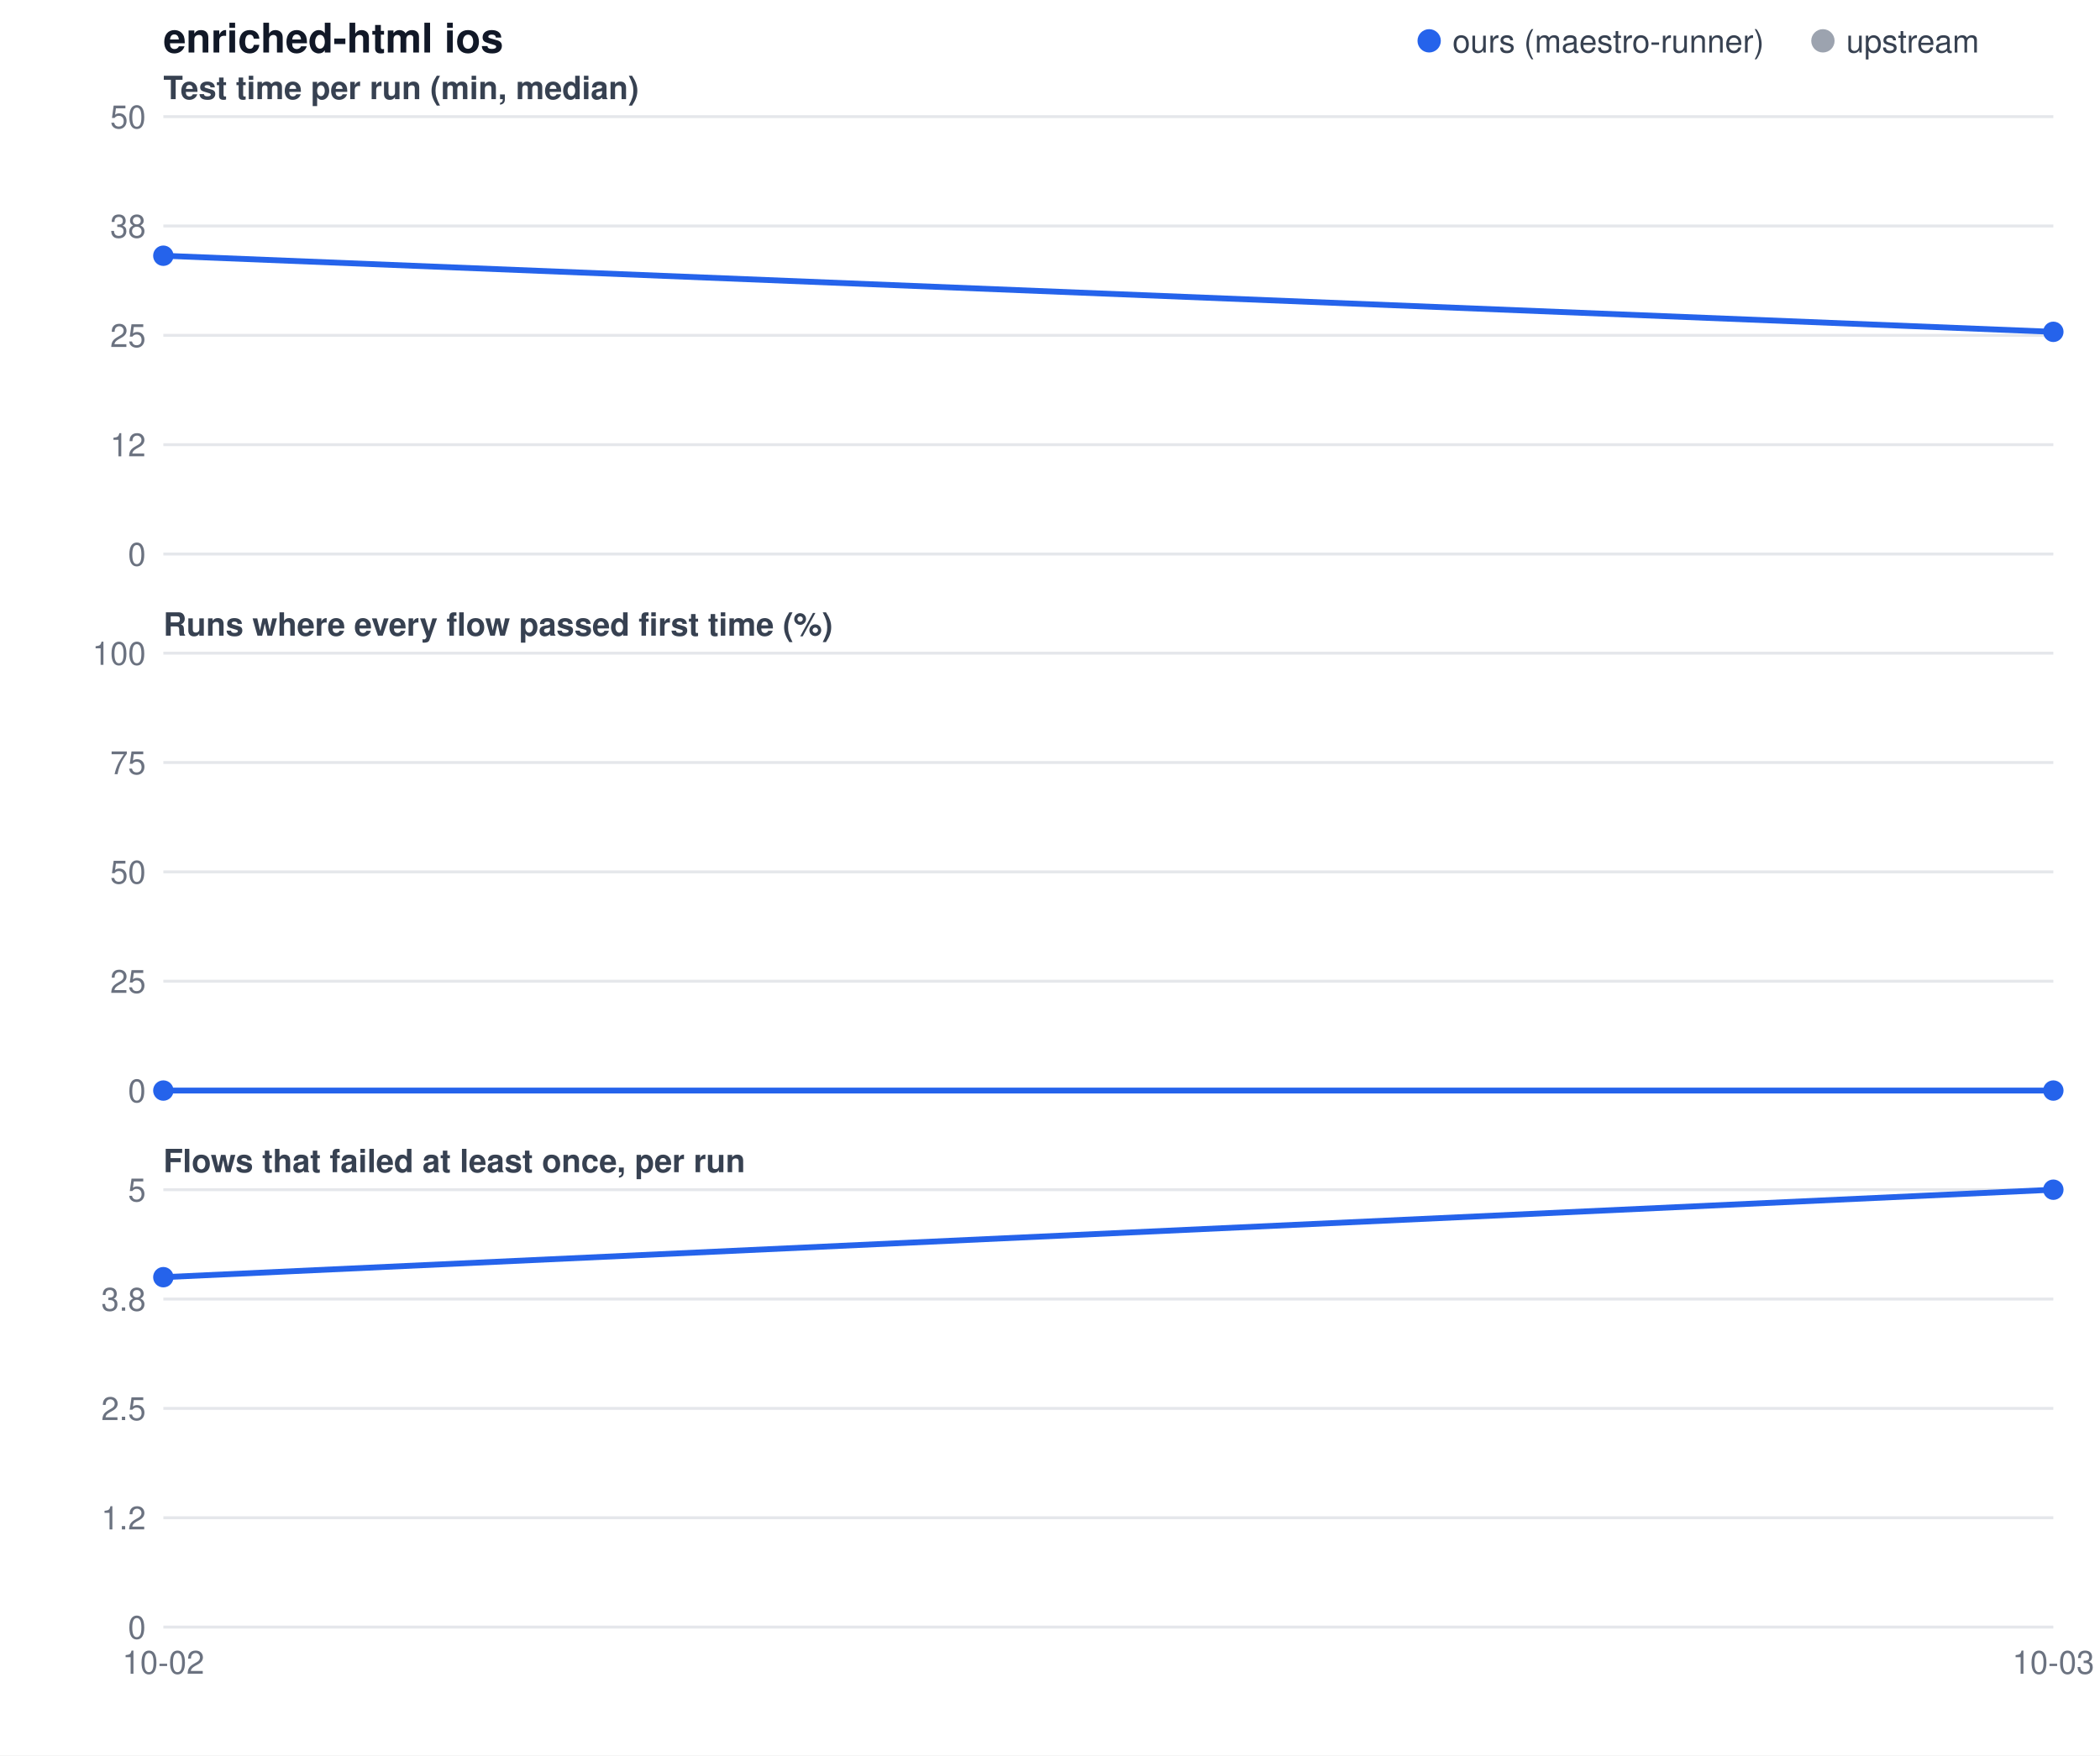
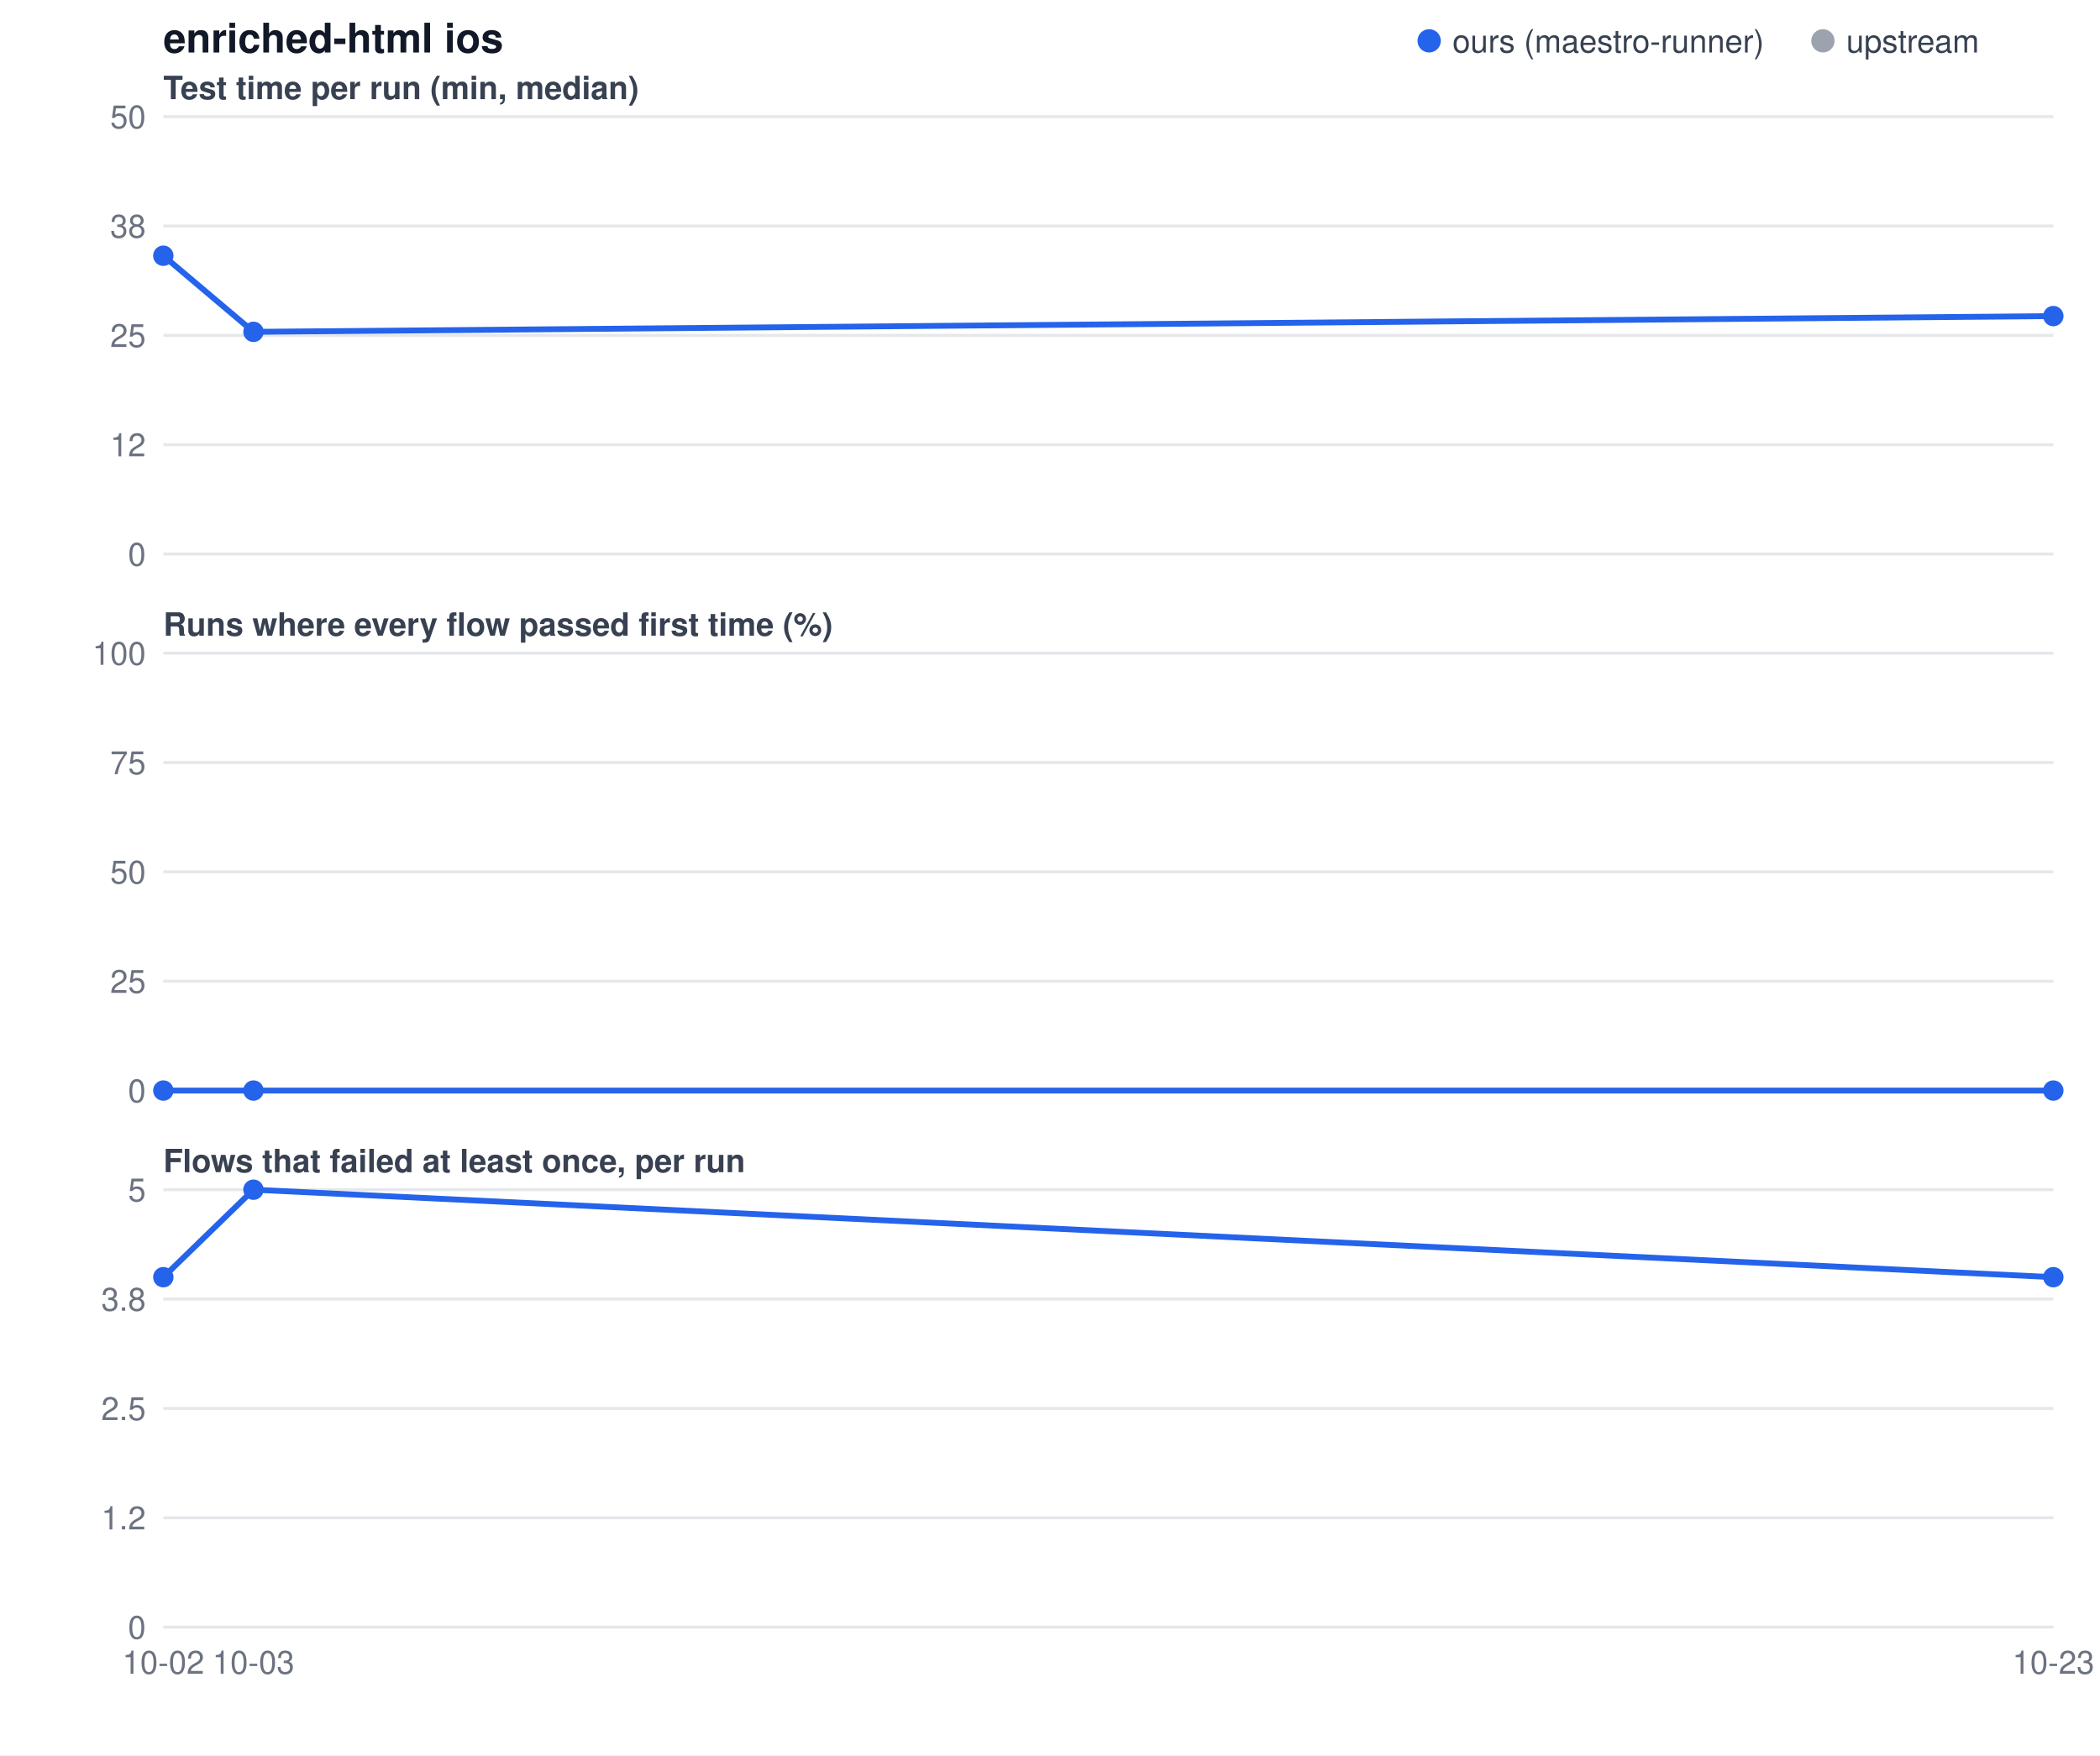
<svg xmlns="http://www.w3.org/2000/svg" width="720" height="602" font-family="-apple-system,Segoe UI,Helvetica,Arial,sans-serif" font-size="11">
  <rect width="100%" height="100%" fill="#ffffff" />
  <text x="56" y="18" font-size="14" font-weight="600" fill="#111827">enriched-html ios</text>
  <circle cx="490" cy="14" r="4" fill="#2563eb" />
  <text x="498" y="18" fill="#374151">ours (maestro-runner)</text>
  <circle cx="625" cy="14" r="4" fill="#9ca3af" />
  <text x="633" y="18" fill="#374151">upstream</text>
  <text x="56" y="34" fill="#374151" font-weight="600">Test time per run (min, median)</text>
  <line x1="56" x2="704" y1="190.0" y2="190.0" stroke="#e5e7eb" />
  <text x="50" y="194.0" text-anchor="end" fill="#6b7280">0</text>
  <line x1="56" x2="704" y1="152.5" y2="152.5" stroke="#e5e7eb" />
  <text x="50" y="156.5" text-anchor="end" fill="#6b7280">12</text>
  <line x1="56" x2="704" y1="115.0" y2="115.0" stroke="#e5e7eb" />
  <text x="50" y="119.0" text-anchor="end" fill="#6b7280">25</text>
  <line x1="56" x2="704" y1="77.5" y2="77.5" stroke="#e5e7eb" />
  <text x="50" y="81.5" text-anchor="end" fill="#6b7280">38</text>
  <line x1="56" x2="704" y1="40.0" y2="40.0" stroke="#e5e7eb" />
  <text x="50" y="44.0" text-anchor="end" fill="#6b7280">50</text>
-   <polyline fill="none" stroke="#2563eb" stroke-width="2" points="56.0,87.7 704.0,113.8" />
+   <polyline fill="none" stroke="#2563eb" stroke-width="2" points="56.0,87.7 86.9,113.8 704.0,108.4" />
  <circle cx="56.0" cy="87.7" r="3.5" fill="#2563eb" />
-   <circle cx="704.0" cy="113.8" r="3.5" fill="#2563eb" />
+   <circle cx="86.9" cy="113.8" r="3.5" fill="#2563eb" />
+   <circle cx="704.0" cy="108.4" r="3.5" fill="#2563eb" />
  <text x="56" y="218" fill="#374151" font-weight="600">Runs where every flow passed first time (%)</text>
  <line x1="56" x2="704" y1="374.0" y2="374.0" stroke="#e5e7eb" />
  <text x="50" y="378.0" text-anchor="end" fill="#6b7280">0</text>
  <line x1="56" x2="704" y1="336.5" y2="336.5" stroke="#e5e7eb" />
  <text x="50" y="340.5" text-anchor="end" fill="#6b7280">25</text>
  <line x1="56" x2="704" y1="299.0" y2="299.0" stroke="#e5e7eb" />
  <text x="50" y="303.0" text-anchor="end" fill="#6b7280">50</text>
  <line x1="56" x2="704" y1="261.5" y2="261.5" stroke="#e5e7eb" />
  <text x="50" y="265.5" text-anchor="end" fill="#6b7280">75</text>
  <line x1="56" x2="704" y1="224.0" y2="224.0" stroke="#e5e7eb" />
  <text x="50" y="228.0" text-anchor="end" fill="#6b7280">100</text>
-   <polyline fill="none" stroke="#2563eb" stroke-width="2" points="56.0,374.0 704.0,374.0" />
+   <polyline fill="none" stroke="#2563eb" stroke-width="2" points="56.0,374.0 86.9,374.0 704.0,374.0" />
  <circle cx="56.0" cy="374.0" r="3.5" fill="#2563eb" />
+   <circle cx="86.9" cy="374.0" r="3.5" fill="#2563eb" />
  <circle cx="704.0" cy="374.0" r="3.5" fill="#2563eb" />
  <text x="56" y="402" fill="#374151" font-weight="600">Flows that failed at least once, per run</text>
  <line x1="56" x2="704" y1="558.0" y2="558.0" stroke="#e5e7eb" />
  <text x="50" y="562.0" text-anchor="end" fill="#6b7280">0</text>
  <line x1="56" x2="704" y1="520.5" y2="520.5" stroke="#e5e7eb" />
  <text x="50" y="524.5" text-anchor="end" fill="#6b7280">1.2</text>
  <line x1="56" x2="704" y1="483.0" y2="483.0" stroke="#e5e7eb" />
  <text x="50" y="487.0" text-anchor="end" fill="#6b7280">2.5</text>
  <line x1="56" x2="704" y1="445.5" y2="445.5" stroke="#e5e7eb" />
  <text x="50" y="449.5" text-anchor="end" fill="#6b7280">3.8</text>
  <line x1="56" x2="704" y1="408.0" y2="408.0" stroke="#e5e7eb" />
  <text x="50" y="412.0" text-anchor="end" fill="#6b7280">5</text>
-   <polyline fill="none" stroke="#2563eb" stroke-width="2" points="56.0,438.0 704.0,408.0" />
+   <polyline fill="none" stroke="#2563eb" stroke-width="2" points="56.0,438.0 86.9,408.0 704.0,438.0" />
  <circle cx="56.0" cy="438.0" r="3.5" fill="#2563eb" />
-   <circle cx="704.0" cy="408.0" r="3.5" fill="#2563eb" />
+   <circle cx="86.9" cy="408.0" r="3.5" fill="#2563eb" />
+   <circle cx="704.0" cy="438.0" r="3.5" fill="#2563eb" />
  <text x="56.0" y="574" text-anchor="middle" fill="#6b7280">10-02</text>
-   <text x="704.0" y="574" text-anchor="middle" fill="#6b7280">10-03</text>
+   <text x="86.9" y="574" text-anchor="middle" fill="#6b7280">10-03</text>
+   <text x="704.0" y="574" text-anchor="middle" fill="#6b7280">10-23</text>
</svg>
